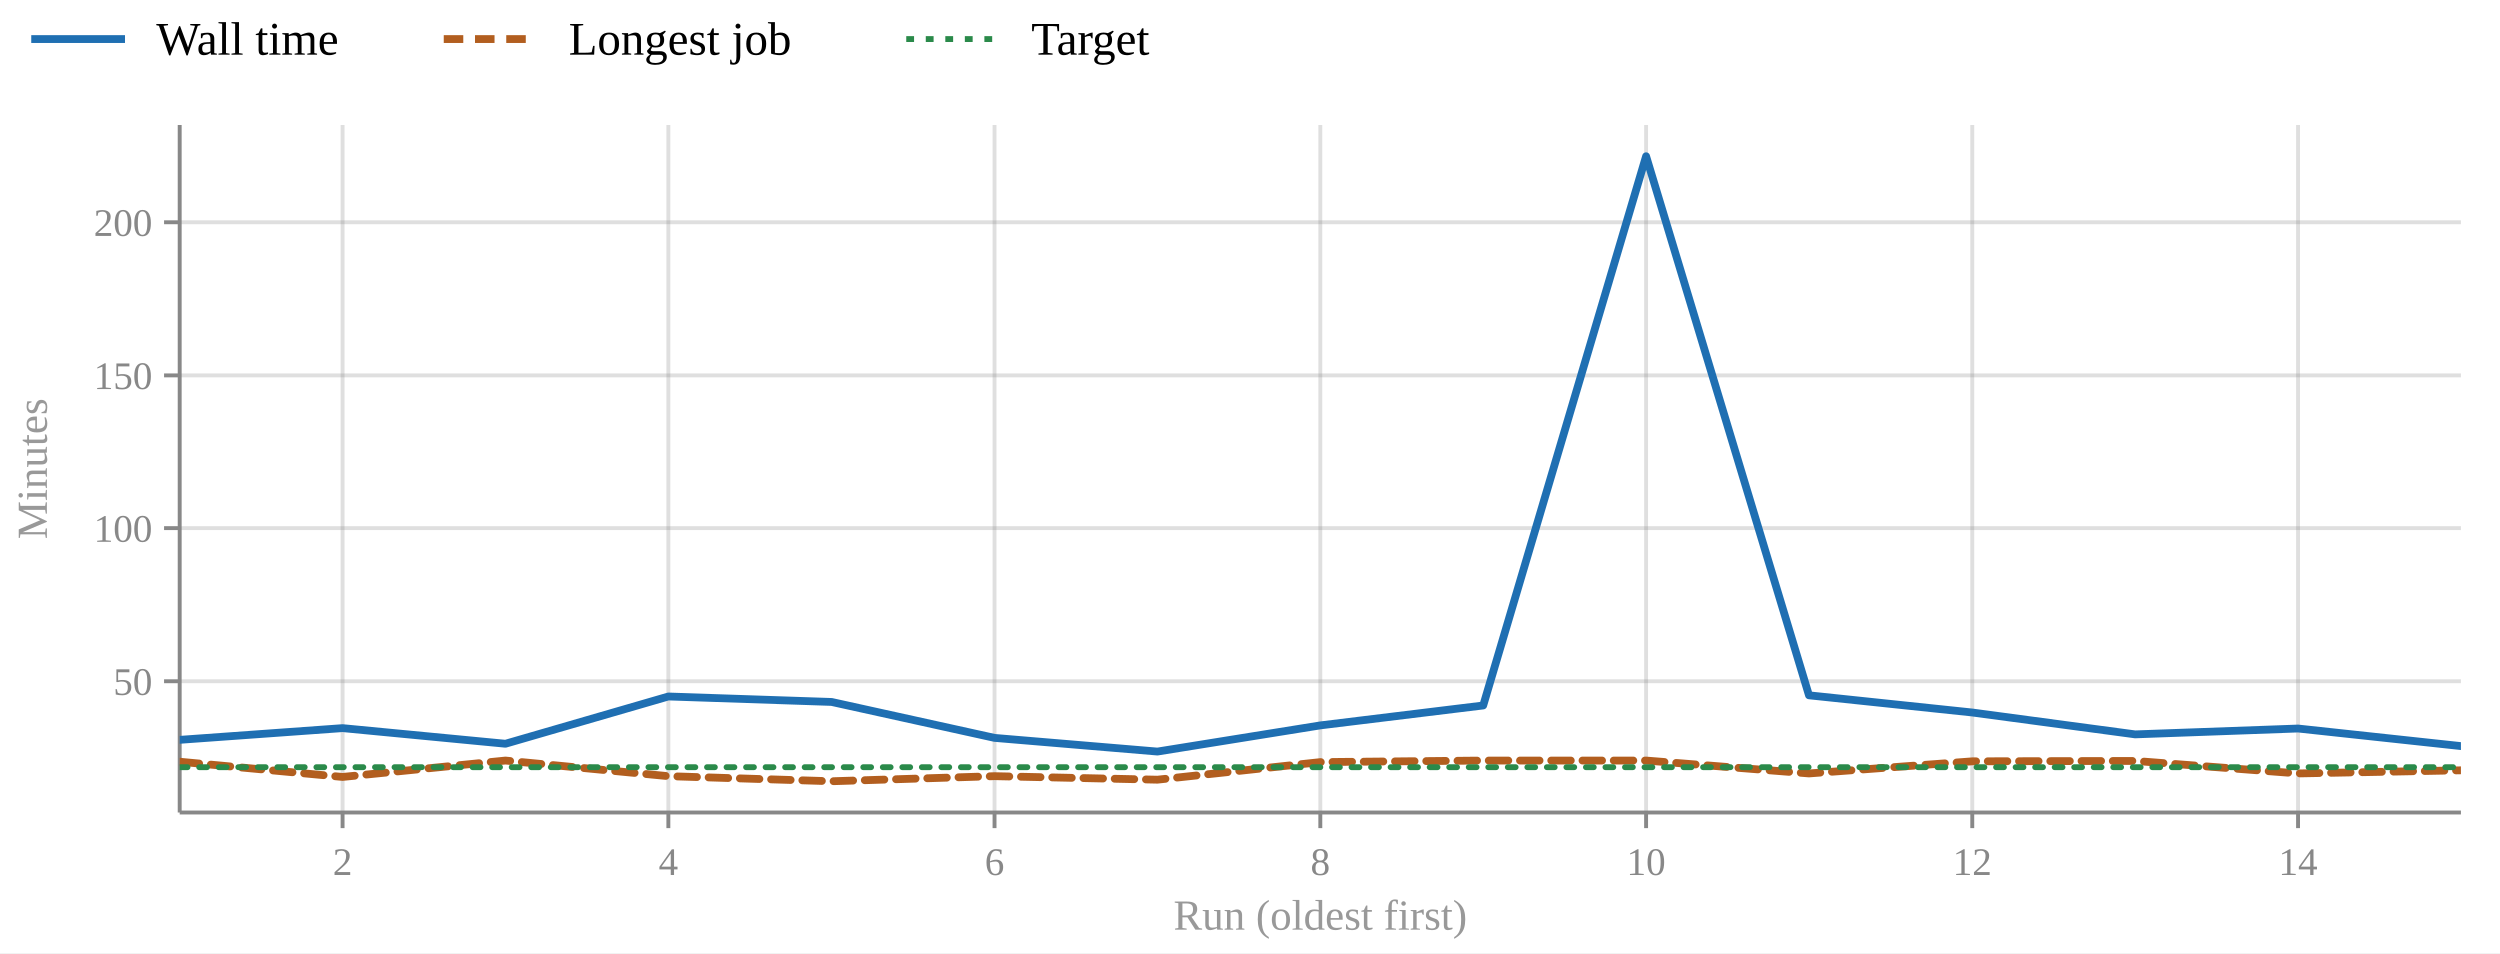
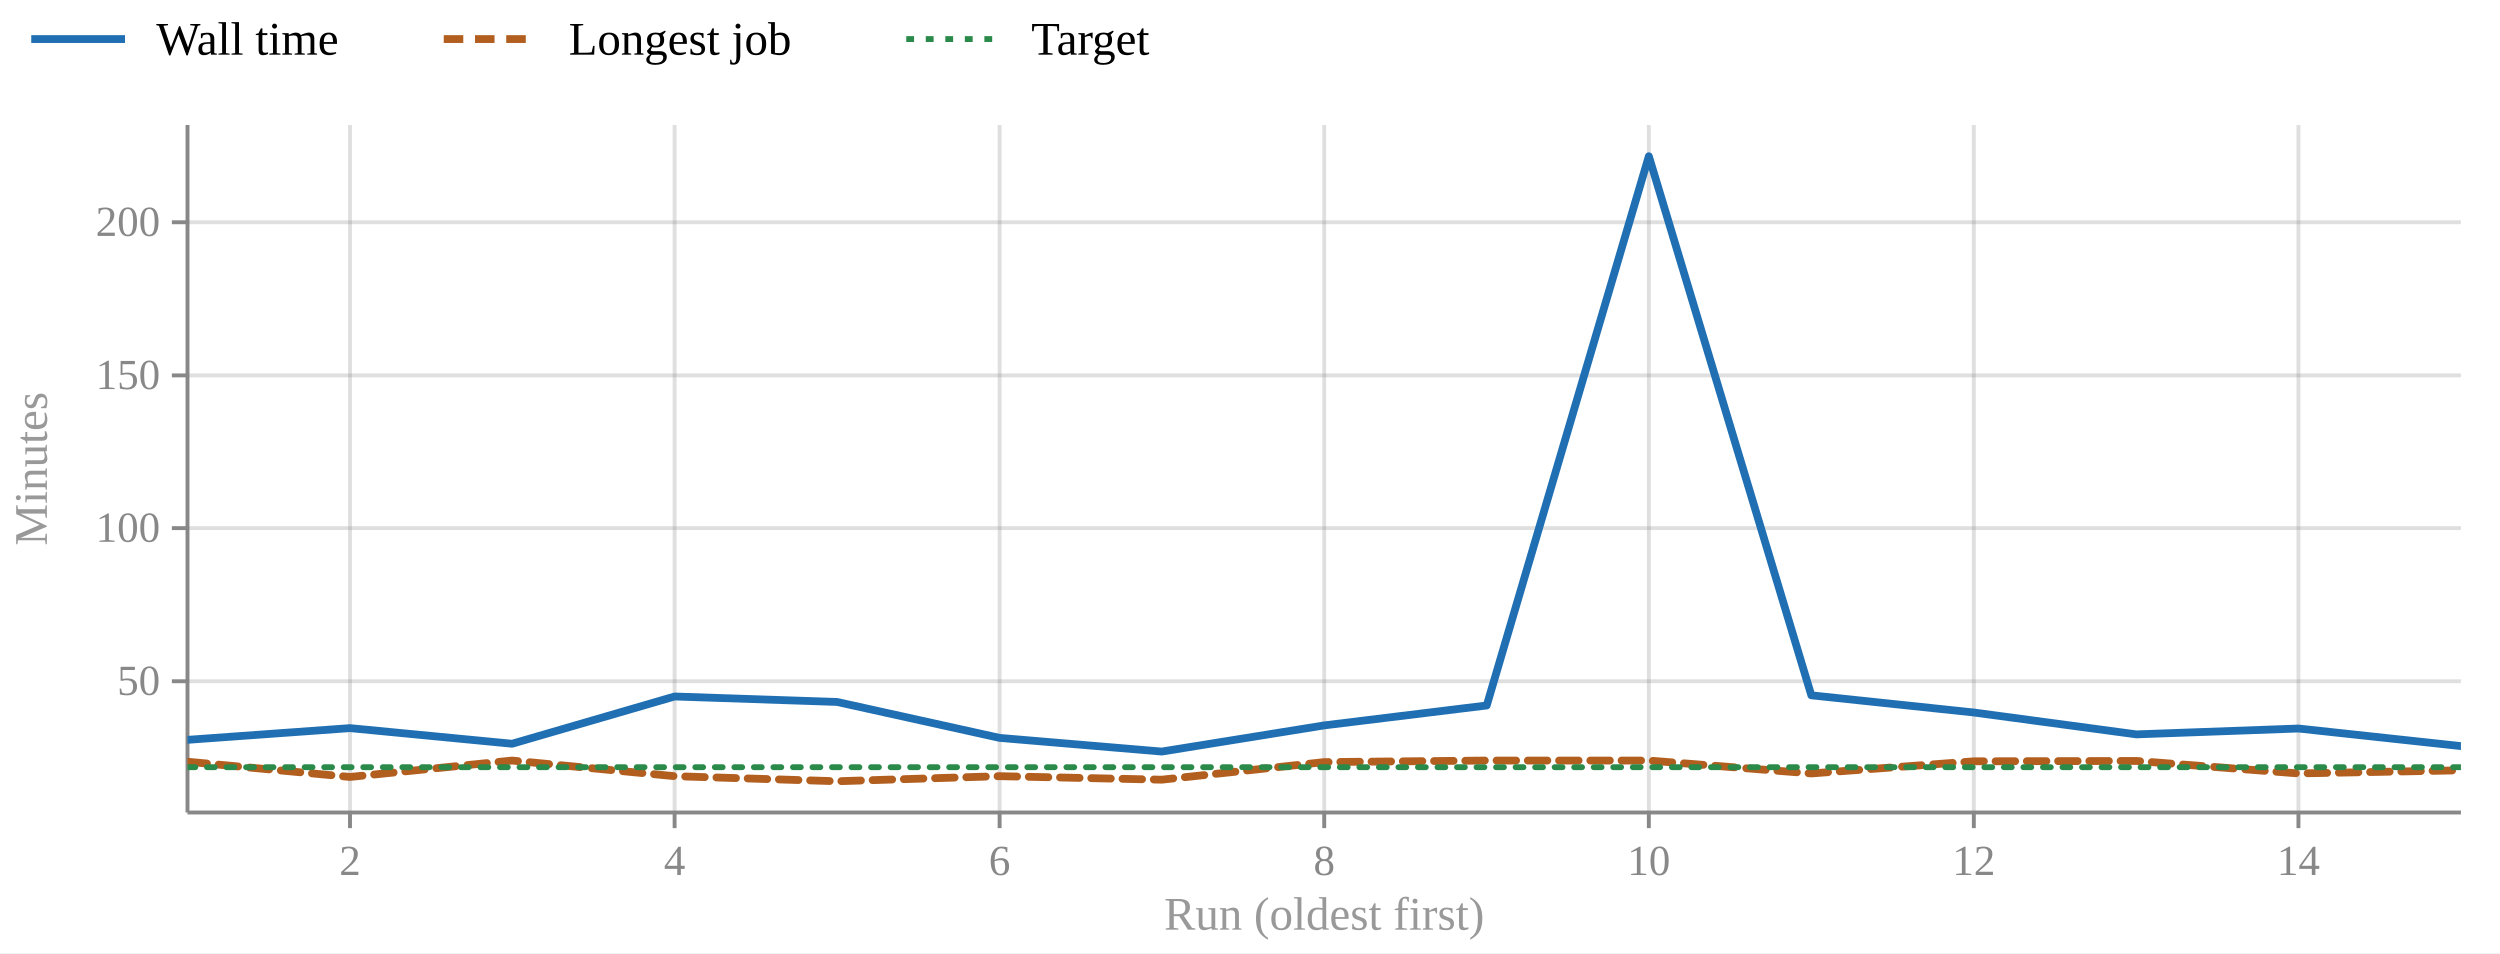
<svg xmlns="http://www.w3.org/2000/svg" viewBox="0 -24 640 244" height="244" visibility="visible" width="640">
  <rect x="0" y="-24" width="640" height="244" fill="#ffffff" />
  <defs visibility="visible">
    <clipPath id="ocClip1" visibility="visible">
-       <rect x="46" y="8" width="584" height="176" visibility="visible" />
+       <rect x="48" y="8" width="582" height="176" visibility="visible" />
    </clipPath>
  </defs>
  <g aria-hidden="true" visibility="visible">
-     <line stroke="var(--text-muted, #888)" x1="46" y1="184" x2="630" y2="184" visibility="visible" />
-     <line stroke="var(--text-muted, #888)" x1="46" y1="8" x2="46" y2="184" visibility="visible" />
-     <text text-anchor="middle" fill="var(--text-secondary, #999)" font-size="11" x="338" y="214" visibility="visible">Run (oldest first)</text>
-     <text text-anchor="middle" fill="var(--text-secondary, #999)" font-size="11" x="12" y="96" transform="rotate(-90 12 96)" visibility="visible">Minutes</text>
-     <line stroke="var(--border-subtle, rgba(128, 128, 128, 0.25))" x1="87.7" y1="8" x2="87.7" y2="184" visibility="visible" />
-     <line stroke="var(--text-muted, #888)" x1="87.7" y1="184" x2="87.7" y2="188" visibility="visible" />
-     <text fill="var(--text-muted, #888)" font-size="10" x="87.7" y="200" text-anchor="middle" visibility="visible">2</text>
-     <line stroke="var(--border-subtle, rgba(128, 128, 128, 0.25))" x1="171.1" y1="8" x2="171.1" y2="184" visibility="visible" />
-     <line stroke="var(--text-muted, #888)" x1="171.1" y1="184" x2="171.1" y2="188" visibility="visible" />
-     <text fill="var(--text-muted, #888)" font-size="10" x="171.1" y="200" text-anchor="middle" visibility="visible">4</text>
-     <line stroke="var(--border-subtle, rgba(128, 128, 128, 0.25))" x1="254.6" y1="8" x2="254.6" y2="184" visibility="visible" />
-     <line stroke="var(--text-muted, #888)" x1="254.6" y1="184" x2="254.6" y2="188" visibility="visible" />
-     <text fill="var(--text-muted, #888)" font-size="10" x="254.6" y="200" text-anchor="middle" visibility="visible">6</text>
-     <line stroke="var(--border-subtle, rgba(128, 128, 128, 0.25))" x1="338" y1="8" x2="338" y2="184" visibility="visible" />
-     <line stroke="var(--text-muted, #888)" x1="338" y1="184" x2="338" y2="188" visibility="visible" />
-     <text fill="var(--text-muted, #888)" font-size="10" x="338" y="200" text-anchor="middle" visibility="visible">8</text>
-     <line stroke="var(--border-subtle, rgba(128, 128, 128, 0.25))" x1="421.4" y1="8" x2="421.4" y2="184" visibility="visible" />
-     <line stroke="var(--text-muted, #888)" x1="421.4" y1="184" x2="421.4" y2="188" visibility="visible" />
-     <text fill="var(--text-muted, #888)" font-size="10" x="421.4" y="200" text-anchor="middle" visibility="visible">10</text>
-     <line stroke="var(--border-subtle, rgba(128, 128, 128, 0.25))" x1="504.9" y1="8" x2="504.9" y2="184" visibility="visible" />
-     <line stroke="var(--text-muted, #888)" x1="504.9" y1="184" x2="504.9" y2="188" visibility="visible" />
-     <text fill="var(--text-muted, #888)" font-size="10" x="504.9" y="200" text-anchor="middle" visibility="visible">12</text>
-     <line stroke="var(--border-subtle, rgba(128, 128, 128, 0.25))" x1="588.3" y1="8" x2="588.3" y2="184" visibility="visible" />
-     <line stroke="var(--text-muted, #888)" x1="588.3" y1="184" x2="588.3" y2="188" visibility="visible" />
-     <text fill="var(--text-muted, #888)" font-size="10" x="588.3" y="200" text-anchor="middle" visibility="visible">14</text>
-     <line stroke="var(--border-subtle, rgba(128, 128, 128, 0.25))" x1="46" y1="150.4" x2="630" y2="150.4" visibility="visible" />
-     <line stroke="var(--text-muted, #888)" x1="42" y1="150.4" x2="46" y2="150.4" visibility="visible" />
-     <text fill="var(--text-muted, #888)" font-size="10" x="39" y="153.9" text-anchor="end" visibility="visible">50</text>
-     <line stroke="var(--border-subtle, rgba(128, 128, 128, 0.25))" x1="46" y1="111.2" x2="630" y2="111.2" visibility="visible" />
-     <line stroke="var(--text-muted, #888)" x1="42" y1="111.2" x2="46" y2="111.2" visibility="visible" />
-     <text fill="var(--text-muted, #888)" font-size="10" x="39" y="114.7" text-anchor="end" visibility="visible">100</text>
-     <line stroke="var(--border-subtle, rgba(128, 128, 128, 0.25))" x1="46" y1="72.1" x2="630" y2="72.1" visibility="visible" />
-     <line stroke="var(--text-muted, #888)" x1="42" y1="72.1" x2="46" y2="72.1" visibility="visible" />
-     <text fill="var(--text-muted, #888)" font-size="10" x="39" y="75.6" text-anchor="end" visibility="visible">150</text>
-     <line stroke="var(--border-subtle, rgba(128, 128, 128, 0.25))" x1="46" y1="32.9" x2="630" y2="32.9" visibility="visible" />
-     <line stroke="var(--text-muted, #888)" x1="42" y1="32.9" x2="46" y2="32.9" visibility="visible" />
-     <text fill="var(--text-muted, #888)" font-size="10" x="39" y="36.4" text-anchor="end" visibility="visible">200</text>
+     <line stroke="var(--text-muted, #888)" x1="48" y1="184" x2="630" y2="184" visibility="visible" />
+     <line stroke="var(--text-muted, #888)" x1="48" y1="8" x2="48" y2="184" visibility="visible" />
+     <text text-anchor="middle" fill="var(--text-secondary, #999)" font-size="12" x="339" y="214" visibility="visible">Run (oldest first)</text>
+     <text text-anchor="middle" fill="var(--text-secondary, #999)" font-size="12" x="12" y="96" transform="rotate(-90 12 96)" visibility="visible">Minutes</text>
+     <line stroke="var(--border-subtle, rgba(128, 128, 128, 0.25))" x1="89.6" y1="8" x2="89.6" y2="184" visibility="visible" />
+     <line stroke="var(--text-muted, #888)" x1="89.6" y1="184" x2="89.6" y2="188" visibility="visible" />
+     <text fill="var(--text-muted, #888)" font-size="11" x="89.6" y="200" text-anchor="middle" visibility="visible">2</text>
+     <line stroke="var(--border-subtle, rgba(128, 128, 128, 0.25))" x1="172.7" y1="8" x2="172.7" y2="184" visibility="visible" />
+     <line stroke="var(--text-muted, #888)" x1="172.7" y1="184" x2="172.7" y2="188" visibility="visible" />
+     <text fill="var(--text-muted, #888)" font-size="11" x="172.7" y="200" text-anchor="middle" visibility="visible">4</text>
+     <line stroke="var(--border-subtle, rgba(128, 128, 128, 0.25))" x1="255.9" y1="8" x2="255.9" y2="184" visibility="visible" />
+     <line stroke="var(--text-muted, #888)" x1="255.9" y1="184" x2="255.9" y2="188" visibility="visible" />
+     <text fill="var(--text-muted, #888)" font-size="11" x="255.9" y="200" text-anchor="middle" visibility="visible">6</text>
+     <line stroke="var(--border-subtle, rgba(128, 128, 128, 0.25))" x1="339" y1="8" x2="339" y2="184" visibility="visible" />
+     <line stroke="var(--text-muted, #888)" x1="339" y1="184" x2="339" y2="188" visibility="visible" />
+     <text fill="var(--text-muted, #888)" font-size="11" x="339" y="200" text-anchor="middle" visibility="visible">8</text>
+     <line stroke="var(--border-subtle, rgba(128, 128, 128, 0.25))" x1="422.1" y1="8" x2="422.1" y2="184" visibility="visible" />
+     <line stroke="var(--text-muted, #888)" x1="422.1" y1="184" x2="422.1" y2="188" visibility="visible" />
+     <text fill="var(--text-muted, #888)" font-size="11" x="422.1" y="200" text-anchor="middle" visibility="visible">10</text>
+     <line stroke="var(--border-subtle, rgba(128, 128, 128, 0.25))" x1="505.3" y1="8" x2="505.3" y2="184" visibility="visible" />
+     <line stroke="var(--text-muted, #888)" x1="505.3" y1="184" x2="505.3" y2="188" visibility="visible" />
+     <text fill="var(--text-muted, #888)" font-size="11" x="505.3" y="200" text-anchor="middle" visibility="visible">12</text>
+     <line stroke="var(--border-subtle, rgba(128, 128, 128, 0.25))" x1="588.4" y1="8" x2="588.4" y2="184" visibility="visible" />
+     <line stroke="var(--text-muted, #888)" x1="588.4" y1="184" x2="588.4" y2="188" visibility="visible" />
+     <text fill="var(--text-muted, #888)" font-size="11" x="588.4" y="200" text-anchor="middle" visibility="visible">14</text>
+     <line stroke="var(--border-subtle, rgba(128, 128, 128, 0.25))" x1="48" y1="150.4" x2="630" y2="150.4" visibility="visible" />
+     <line stroke="var(--text-muted, #888)" x1="44" y1="150.4" x2="48" y2="150.4" visibility="visible" />
+     <text fill="var(--text-muted, #888)" font-size="11" x="41" y="153.9" text-anchor="end" visibility="visible">50</text>
+     <line stroke="var(--border-subtle, rgba(128, 128, 128, 0.25))" x1="48" y1="111.2" x2="630" y2="111.2" visibility="visible" />
+     <line stroke="var(--text-muted, #888)" x1="44" y1="111.2" x2="48" y2="111.2" visibility="visible" />
+     <text fill="var(--text-muted, #888)" font-size="11" x="41" y="114.7" text-anchor="end" visibility="visible">100</text>
+     <line stroke="var(--border-subtle, rgba(128, 128, 128, 0.25))" x1="48" y1="72.1" x2="630" y2="72.1" visibility="visible" />
+     <line stroke="var(--text-muted, #888)" x1="44" y1="72.1" x2="48" y2="72.1" visibility="visible" />
+     <text fill="var(--text-muted, #888)" font-size="11" x="41" y="75.6" text-anchor="end" visibility="visible">150</text>
+     <line stroke="var(--border-subtle, rgba(128, 128, 128, 0.25))" x1="48" y1="32.9" x2="630" y2="32.9" visibility="visible" />
+     <line stroke="var(--text-muted, #888)" x1="44" y1="32.9" x2="48" y2="32.9" visibility="visible" />
+     <text fill="var(--text-muted, #888)" font-size="11" x="41" y="36.4" text-anchor="end" visibility="visible">200</text>
  </g>
  <g aria-hidden="true" visibility="visible">
    <g clip-path="url(#ocClip1)" visibility="visible">
      <path stroke="none" d="" visibility="visible" />
      <path fill="none" stroke-width="1" d="" visibility="visible" />
-       <path fill="none" stroke-linejoin="round" stroke-linecap="round" d="M46,165.4L87.7,162.4L129.4,166.4L171.1,154.3L212.9,155.7L254.6,164.9L296.3,168.4L338,161.7L379.7,156.6L421.4,16L463.1,154L504.9,158.4L546.6,164L588.3,162.5L630,167" stroke="#1f6fb2" stroke-width="2" visibility="visible" />
+       <path fill="none" stroke-linejoin="round" stroke-linecap="round" d="M48,165.4L89.6,162.4L131.1,166.4L172.7,154.3L214.3,155.7L255.9,164.9L297.4,168.4L339,161.7L380.6,156.6L422.1,16L463.7,154L505.3,158.4L546.9,164L588.4,162.5L630,167" stroke="#1f6fb2" stroke-width="2" visibility="visible" />
      <g visibility="visible" />
+       <path stroke-width="2" d="" fill="none" stroke="none" visibility="visible" />
    </g>
    <g clip-path="url(#ocClip1)" visibility="visible">
      <path stroke="none" d="" visibility="visible" />
      <path fill="none" stroke-width="1" d="" visibility="visible" />
-       <path fill="none" stroke-linejoin="round" stroke-linecap="round" d="M46,171L87.7,174.9L129.4,170.7L171.1,174.7L212.9,176L254.6,174.7L296.3,175.6L338,171.1L379.7,170.7L421.4,170.7L463.1,174L504.9,170.9L546.6,170.8L588.3,174L630,173.2" stroke="#b25e1f" stroke-width="2" stroke-dasharray="5 3" visibility="visible" />
+       <path fill="none" stroke-linejoin="round" stroke-linecap="round" d="M48,171L89.6,174.9L131.1,170.7L172.7,174.7L214.3,176L255.9,174.7L297.4,175.6L339,171.1L380.6,170.7L422.1,170.7L463.7,174L505.3,170.9L546.9,170.8L588.4,174L630,173.2" stroke="#b25e1f" stroke-width="2" stroke-dasharray="5 3" visibility="visible" />
      <g visibility="visible" />
+       <path stroke-width="2" d="" fill="none" stroke="none" visibility="visible" />
    </g>
    <g clip-path="url(#ocClip1)" visibility="visible">
      <path stroke="none" d="" visibility="visible" />
      <path fill="none" stroke-width="1" d="" visibility="visible" />
-       <path fill="none" stroke-linejoin="round" stroke-linecap="round" d="M46,172.4L630,172.4" stroke="#2a8a4a" stroke-width="1.5" stroke-dasharray="2 3" visibility="visible" />
+       <path fill="none" stroke-linejoin="round" stroke-linecap="round" d="M48,172.4L630,172.4" stroke="#2a8a4a" stroke-width="1.5" stroke-dasharray="2 3" visibility="visible" />
      <g visibility="visible" />
+       <path stroke-width="2" d="" fill="none" stroke="none" visibility="visible" />
    </g>
  </g>
  <g aria-hidden="true" visibility="visible">
    <line stroke="var(--text-muted, #888)" stroke-dasharray="3 3" visibility="visible" />
  </g>
  <g transform="translate(0 -24)">
    <line x1="8" y1="10" x2="32" y2="10" stroke="#1f6fb2" stroke-width="2" stroke-dasharray="none" />
    <text x="40" y="14" fill="canvastext" font-size="12">Wall time</text>
    <line x1="113.6" y1="10" x2="137.6" y2="10" stroke="#b25e1f" stroke-width="2" stroke-dasharray="5 3" />
    <text x="145.6" y="14" fill="canvastext" font-size="12">Longest job</text>
    <line x1="232" y1="10" x2="256" y2="10" stroke="#2a8a4a" stroke-width="1.5" stroke-dasharray="2 3" />
    <text x="264" y="14" fill="canvastext" font-size="12">Target</text>
  </g>
</svg>
